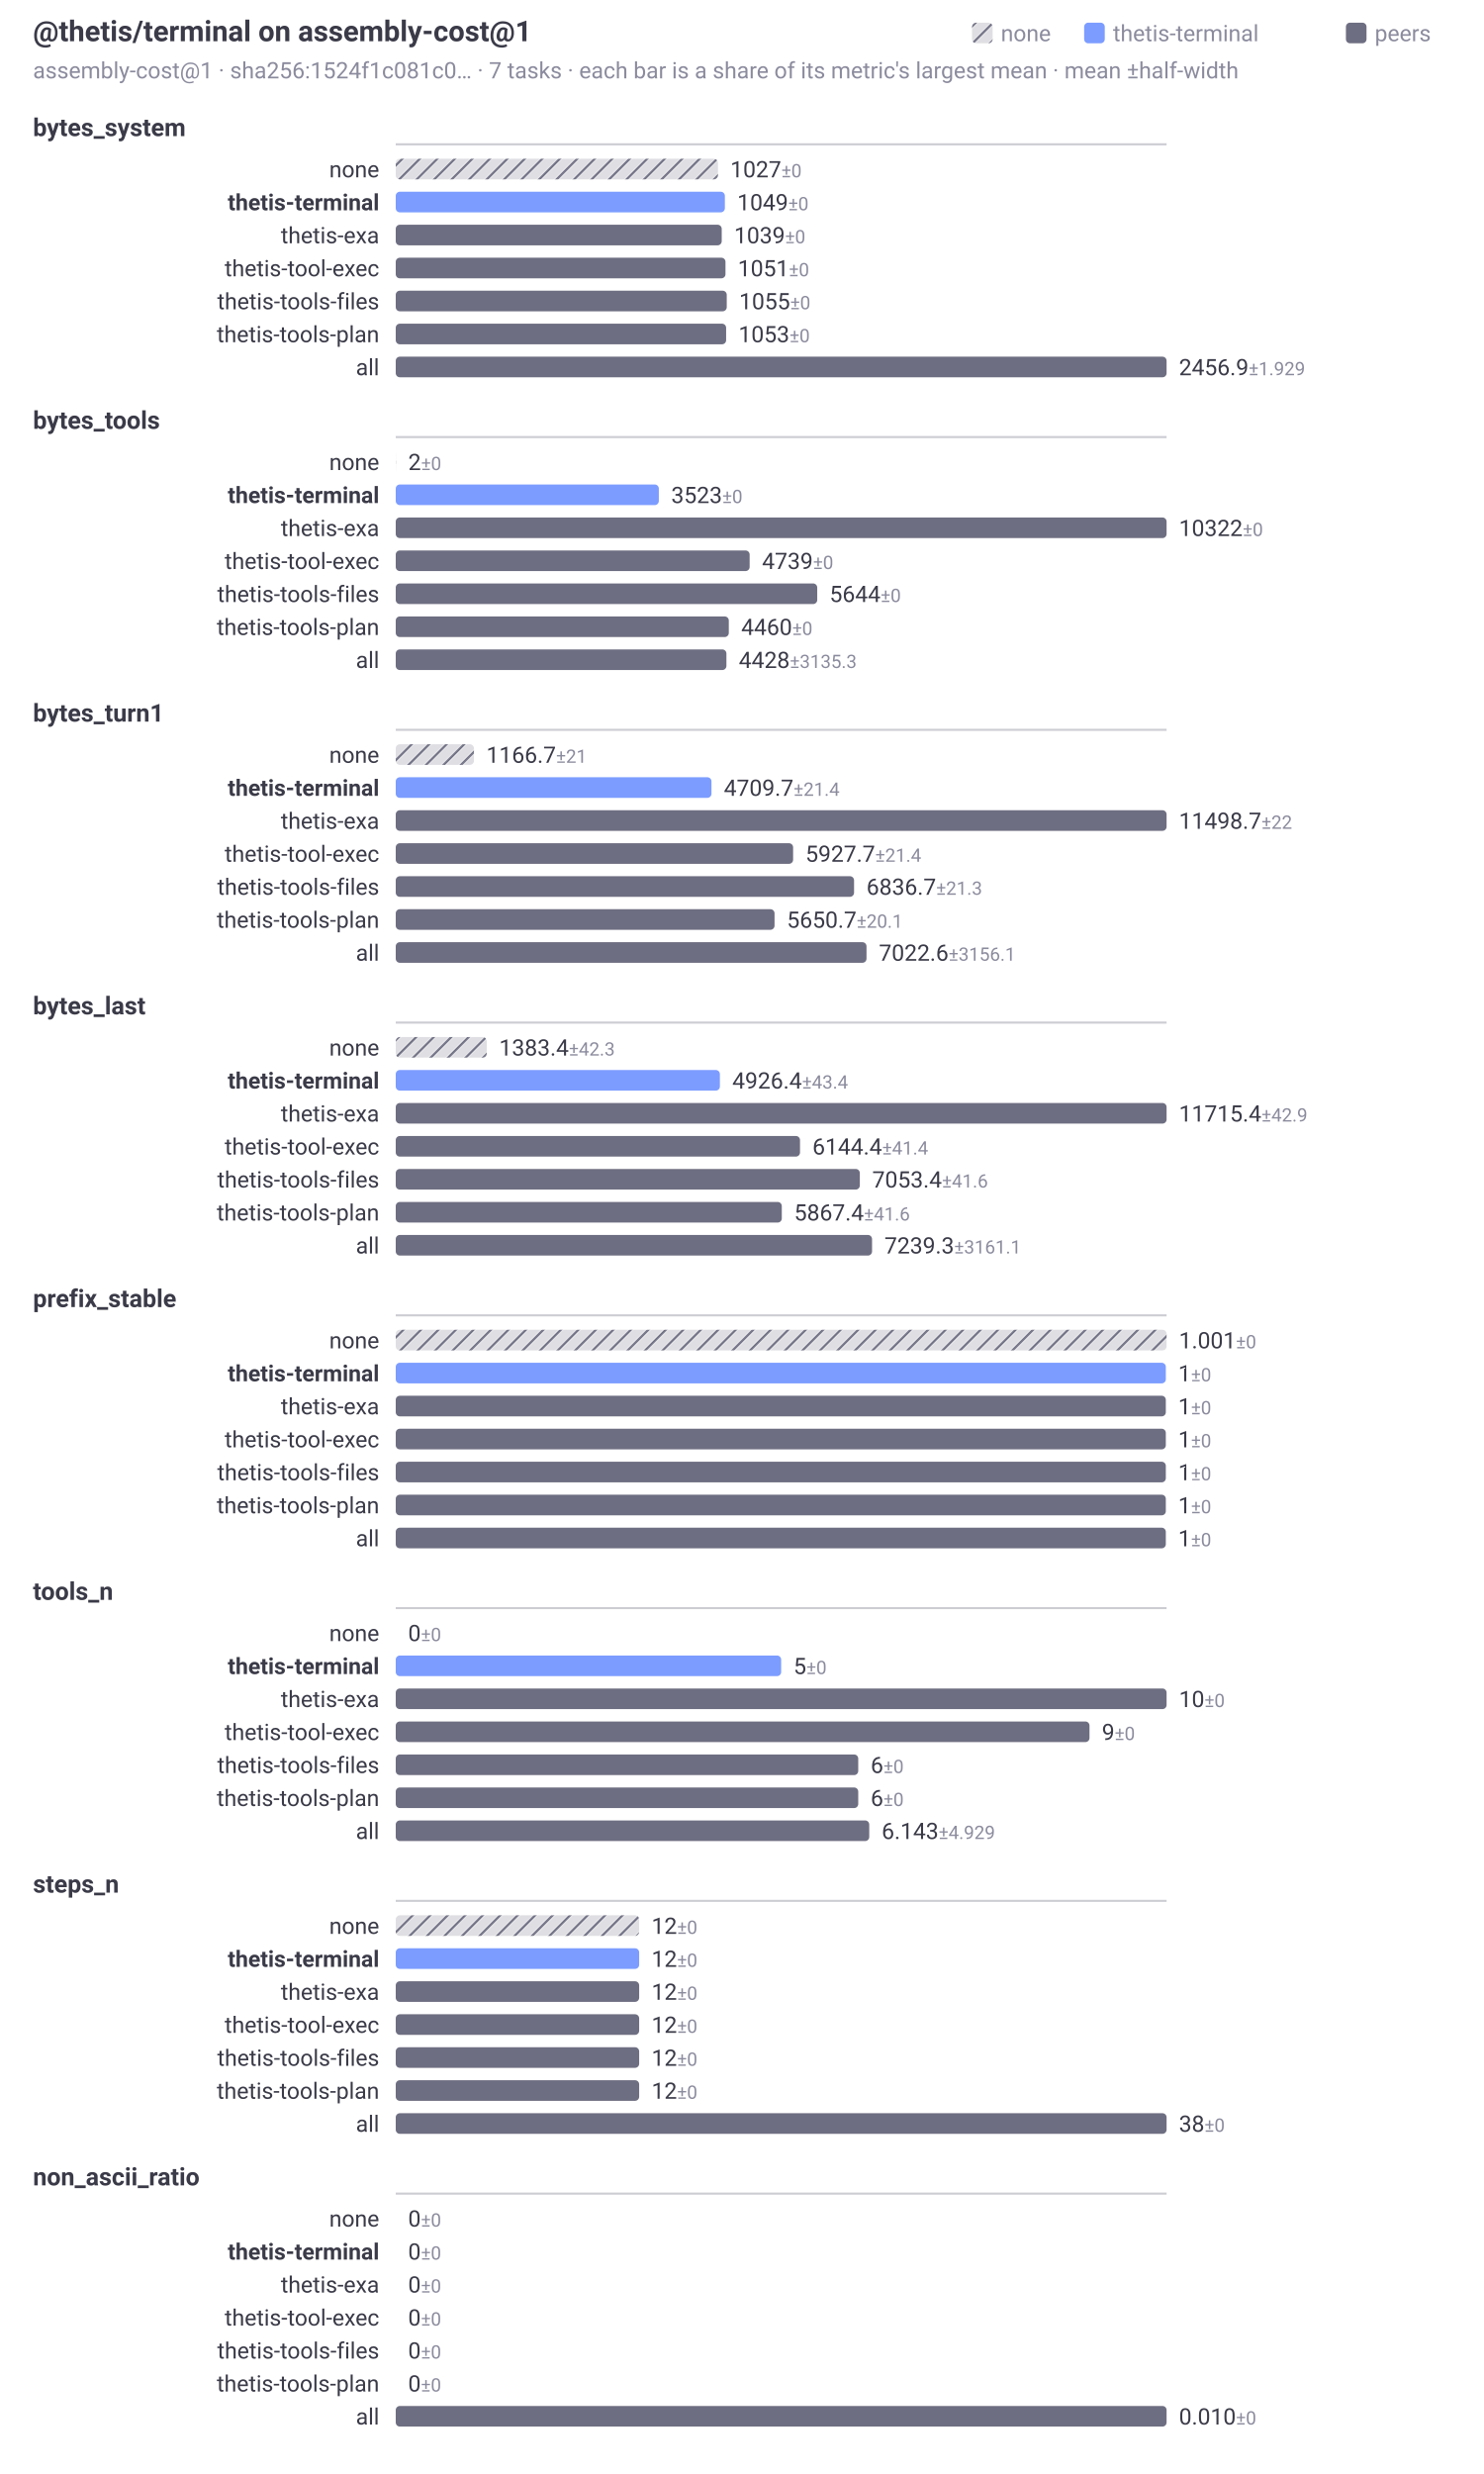
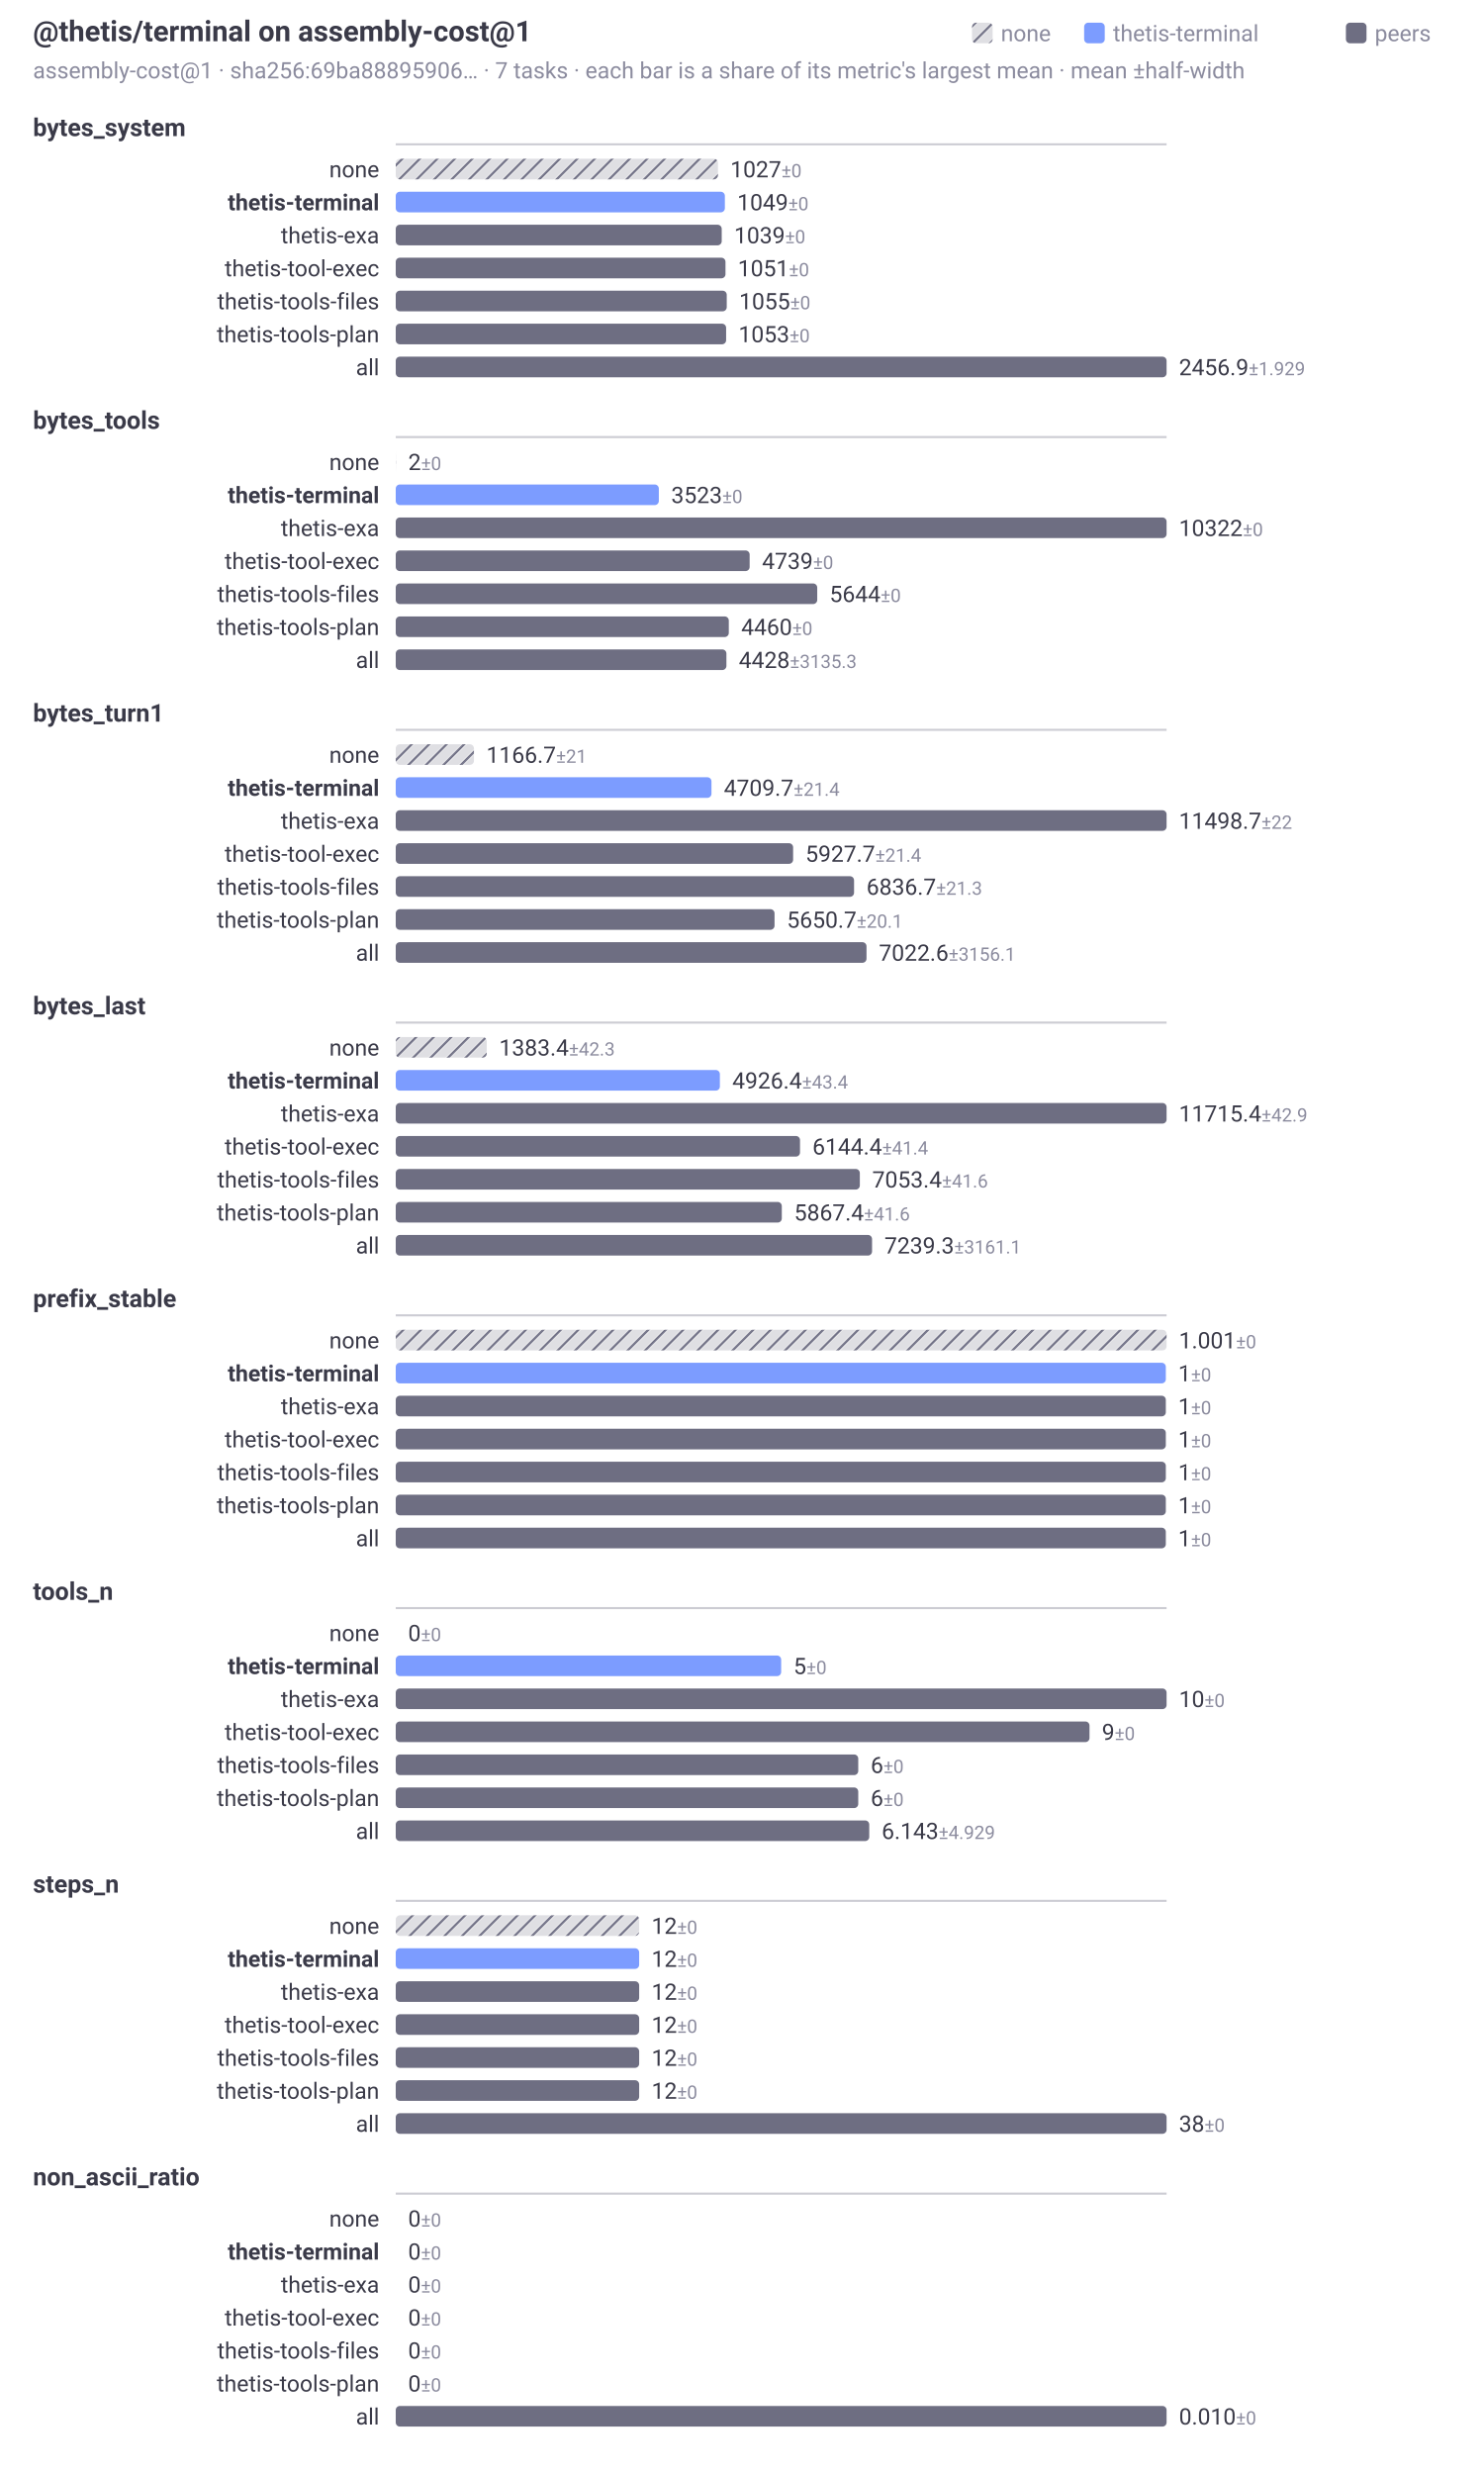
<svg xmlns="http://www.w3.org/2000/svg" width="720" height="1200" viewBox="0 0 720 1200" role="img" aria-labelledby="t d" font-family="system-ui, -apple-system, Segoe UI, Roboto, sans-serif">
  <style>.t{fill:#3a3a48}.f{fill:#8b8b9e}@media (prefers-color-scheme:dark){.t{fill:#d2d2dc}.f{fill:#9a9aae}}</style>
  <defs>
    <pattern id="hatch" width="6" height="6" patternUnits="userSpaceOnUse" patternTransform="rotate(45)">
      <rect width="6" height="6" fill="#6e6e82" fill-opacity="0.22" />
      <line x1="0" y1="0" x2="0" y2="6" stroke="#6e6e82" stroke-width="2" />
    </pattern>
  </defs>
  <text class="t" x="16" y="20" font-size="14" font-weight="600">@thetis/terminal on assembly-cost@1</text>
-   <text class="f" x="16" y="38" font-size="11">assembly-cost@1 · sha256:1524f1c081c0… · 7 tasks · each bar is a share of its metric's largest mean · mean ±half-width</text>
+   <text class="f" x="16" y="38" font-size="11">assembly-cost@1 · sha256:69ba88895906… · 7 tasks · each bar is a share of its metric's largest mean · mean ±half-width</text>
  <rect x="653" y="11" width="10" height="10" rx="2" fill="#6e6e82" />
  <text class="f" x="667" y="20" font-size="11">peers</text>
  <rect x="526" y="11" width="10" height="10" rx="2" fill="#7c9cff" />
  <text class="f" x="540" y="20" font-size="11">thetis-terminal</text>
  <rect x="471.6" y="11" width="10" height="10" rx="2" fill="url(#hatch)" />
  <text class="f" x="485.6" y="20" font-size="11">none</text>
  <text class="t" x="16" y="66" font-size="12" font-weight="600">bytes_system</text>
  <line x1="192" y1="70" x2="566" y2="70" stroke="#6e6e82" stroke-opacity="0.35" stroke-width="1" />
  <text class="t" x="184" y="86" font-size="11" text-anchor="end">none</text>
  <rect x="192" y="77" width="156.34" height="10" rx="2" fill="url(#hatch)" />
  <text class="t" x="354.34" y="86" font-size="11">1027<tspan class="f" font-size="9"> ±0</tspan>
  </text>
  <text class="t" x="184" y="102" font-size="11" text-anchor="end" font-weight="600">thetis-terminal</text>
  <rect x="192" y="93" width="159.69" height="10" rx="2" fill="#7c9cff" />
  <text class="t" x="357.69" y="102" font-size="11">1049<tspan class="f" font-size="9"> ±0</tspan>
  </text>
  <text class="t" x="184" y="118" font-size="11" text-anchor="end">thetis-exa</text>
  <rect x="192" y="109" width="158.16" height="10" rx="2" fill="#6e6e82" />
  <text class="t" x="356.16" y="118" font-size="11">1039<tspan class="f" font-size="9"> ±0</tspan>
  </text>
  <text class="t" x="184" y="134" font-size="11" text-anchor="end">thetis-tool-exec</text>
  <rect x="192" y="125" width="159.99" height="10" rx="2" fill="#6e6e82" />
  <text class="t" x="357.99" y="134" font-size="11">1051<tspan class="f" font-size="9"> ±0</tspan>
  </text>
  <text class="t" x="184" y="150" font-size="11" text-anchor="end">thetis-tools-files</text>
  <rect x="192" y="141" width="160.6" height="10" rx="2" fill="#6e6e82" />
  <text class="t" x="358.6" y="150" font-size="11">1055<tspan class="f" font-size="9"> ±0</tspan>
  </text>
  <text class="t" x="184" y="166" font-size="11" text-anchor="end">thetis-tools-plan</text>
  <rect x="192" y="157" width="160.3" height="10" rx="2" fill="#6e6e82" />
  <text class="t" x="358.3" y="166" font-size="11">1053<tspan class="f" font-size="9"> ±0</tspan>
  </text>
  <text class="t" x="184" y="182" font-size="11" text-anchor="end">all</text>
  <rect x="192" y="173" width="374" height="10" rx="2" fill="#6e6e82" />
  <text class="t" x="572" y="182" font-size="11">2456.9<tspan class="f" font-size="9"> ±1.929</tspan>
  </text>
  <text class="t" x="16" y="208" font-size="12" font-weight="600">bytes_tools</text>
  <line x1="192" y1="212" x2="566" y2="212" stroke="#6e6e82" stroke-opacity="0.35" stroke-width="1" />
  <text class="t" x="184" y="228" font-size="11" text-anchor="end">none</text>
  <rect x="192" y="219" width="0.07" height="10" rx="2" fill="url(#hatch)" />
  <text class="t" x="198.07" y="228" font-size="11">2<tspan class="f" font-size="9"> ±0</tspan>
  </text>
  <text class="t" x="184" y="244" font-size="11" text-anchor="end" font-weight="600">thetis-terminal</text>
  <rect x="192" y="235" width="127.65" height="10" rx="2" fill="#7c9cff" />
  <text class="t" x="325.65" y="244" font-size="11">3523<tspan class="f" font-size="9"> ±0</tspan>
  </text>
  <text class="t" x="184" y="260" font-size="11" text-anchor="end">thetis-exa</text>
  <rect x="192" y="251" width="374" height="10" rx="2" fill="#6e6e82" />
  <text class="t" x="572" y="260" font-size="11">10322<tspan class="f" font-size="9"> ±0</tspan>
  </text>
  <text class="t" x="184" y="276" font-size="11" text-anchor="end">thetis-tool-exec</text>
  <rect x="192" y="267" width="171.71" height="10" rx="2" fill="#6e6e82" />
  <text class="t" x="369.71" y="276" font-size="11">4739<tspan class="f" font-size="9"> ±0</tspan>
  </text>
  <text class="t" x="184" y="292" font-size="11" text-anchor="end">thetis-tools-files</text>
  <rect x="192" y="283" width="204.5" height="10" rx="2" fill="#6e6e82" />
  <text class="t" x="402.5" y="292" font-size="11">5644<tspan class="f" font-size="9"> ±0</tspan>
  </text>
  <text class="t" x="184" y="308" font-size="11" text-anchor="end">thetis-tools-plan</text>
  <rect x="192" y="299" width="161.6" height="10" rx="2" fill="#6e6e82" />
  <text class="t" x="359.6" y="308" font-size="11">4460<tspan class="f" font-size="9"> ±0</tspan>
  </text>
  <text class="t" x="184" y="324" font-size="11" text-anchor="end">all</text>
  <rect x="192" y="315" width="160.44" height="10" rx="2" fill="#6e6e82" />
  <text class="t" x="358.44" y="324" font-size="11">4428<tspan class="f" font-size="9"> ±3135.3</tspan>
  </text>
  <text class="t" x="16" y="350" font-size="12" font-weight="600">bytes_turn1</text>
  <line x1="192" y1="354" x2="566" y2="354" stroke="#6e6e82" stroke-opacity="0.35" stroke-width="1" />
  <text class="t" x="184" y="370" font-size="11" text-anchor="end">none</text>
  <rect x="192" y="361" width="37.95" height="10" rx="2" fill="url(#hatch)" />
  <text class="t" x="235.95" y="370" font-size="11">1166.7<tspan class="f" font-size="9"> ±21</tspan>
  </text>
  <text class="t" x="184" y="386" font-size="11" text-anchor="end" font-weight="600">thetis-terminal</text>
  <rect x="192" y="377" width="153.19" height="10" rx="2" fill="#7c9cff" />
  <text class="t" x="351.19" y="386" font-size="11">4709.7<tspan class="f" font-size="9"> ±21.4</tspan>
  </text>
  <text class="t" x="184" y="402" font-size="11" text-anchor="end">thetis-exa</text>
  <rect x="192" y="393" width="374" height="10" rx="2" fill="#6e6e82" />
  <text class="t" x="572" y="402" font-size="11">11498.7<tspan class="f" font-size="9"> ±22</tspan>
  </text>
  <text class="t" x="184" y="418" font-size="11" text-anchor="end">thetis-tool-exec</text>
  <rect x="192" y="409" width="192.8" height="10" rx="2" fill="#6e6e82" />
  <text class="t" x="390.8" y="418" font-size="11">5927.7<tspan class="f" font-size="9"> ±21.4</tspan>
  </text>
  <text class="t" x="184" y="434" font-size="11" text-anchor="end">thetis-tools-files</text>
  <rect x="192" y="425" width="222.37" height="10" rx="2" fill="#6e6e82" />
  <text class="t" x="420.37" y="434" font-size="11">6836.7<tspan class="f" font-size="9"> ±21.3</tspan>
  </text>
  <text class="t" x="184" y="450" font-size="11" text-anchor="end">thetis-tools-plan</text>
  <rect x="192" y="441" width="183.79" height="10" rx="2" fill="#6e6e82" />
  <text class="t" x="381.79" y="450" font-size="11">5650.7<tspan class="f" font-size="9"> ±20.1</tspan>
  </text>
  <text class="t" x="184" y="466" font-size="11" text-anchor="end">all</text>
  <rect x="192" y="457" width="228.41" height="10" rx="2" fill="#6e6e82" />
  <text class="t" x="426.41" y="466" font-size="11">7022.6<tspan class="f" font-size="9"> ±3156.1</tspan>
  </text>
  <text class="t" x="16" y="492" font-size="12" font-weight="600">bytes_last</text>
  <line x1="192" y1="496" x2="566" y2="496" stroke="#6e6e82" stroke-opacity="0.35" stroke-width="1" />
  <text class="t" x="184" y="512" font-size="11" text-anchor="end">none</text>
  <rect x="192" y="503" width="44.16" height="10" rx="2" fill="url(#hatch)" />
  <text class="t" x="242.16" y="512" font-size="11">1383.4<tspan class="f" font-size="9"> ±42.3</tspan>
  </text>
  <text class="t" x="184" y="528" font-size="11" text-anchor="end" font-weight="600">thetis-terminal</text>
  <rect x="192" y="519" width="157.27" height="10" rx="2" fill="#7c9cff" />
  <text class="t" x="355.27" y="528" font-size="11">4926.4<tspan class="f" font-size="9"> ±43.4</tspan>
  </text>
  <text class="t" x="184" y="544" font-size="11" text-anchor="end">thetis-exa</text>
  <rect x="192" y="535" width="374" height="10" rx="2" fill="#6e6e82" />
  <text class="t" x="572" y="544" font-size="11">11715.4<tspan class="f" font-size="9"> ±42.9</tspan>
  </text>
  <text class="t" x="184" y="560" font-size="11" text-anchor="end">thetis-tool-exec</text>
  <rect x="192" y="551" width="196.15" height="10" rx="2" fill="#6e6e82" />
  <text class="t" x="394.15" y="560" font-size="11">6144.4<tspan class="f" font-size="9"> ±41.4</tspan>
  </text>
  <text class="t" x="184" y="576" font-size="11" text-anchor="end">thetis-tools-files</text>
  <rect x="192" y="567" width="225.17" height="10" rx="2" fill="#6e6e82" />
  <text class="t" x="423.17" y="576" font-size="11">7053.4<tspan class="f" font-size="9"> ±41.6</tspan>
  </text>
  <text class="t" x="184" y="592" font-size="11" text-anchor="end">thetis-tools-plan</text>
  <rect x="192" y="583" width="187.31" height="10" rx="2" fill="#6e6e82" />
  <text class="t" x="385.31" y="592" font-size="11">5867.4<tspan class="f" font-size="9"> ±41.6</tspan>
  </text>
  <text class="t" x="184" y="608" font-size="11" text-anchor="end">all</text>
  <rect x="192" y="599" width="231.1" height="10" rx="2" fill="#6e6e82" />
  <text class="t" x="429.1" y="608" font-size="11">7239.3<tspan class="f" font-size="9"> ±3161.1</tspan>
  </text>
  <text class="t" x="16" y="634" font-size="12" font-weight="600">prefix_stable</text>
  <line x1="192" y1="638" x2="566" y2="638" stroke="#6e6e82" stroke-opacity="0.35" stroke-width="1" />
  <text class="t" x="184" y="654" font-size="11" text-anchor="end">none</text>
  <rect x="192" y="645" width="374" height="10" rx="2" fill="url(#hatch)" />
  <text class="t" x="572" y="654" font-size="11">1.001<tspan class="f" font-size="9"> ±0</tspan>
  </text>
  <text class="t" x="184" y="670" font-size="11" text-anchor="end" font-weight="600">thetis-terminal</text>
  <rect x="192" y="661" width="373.63" height="10" rx="2" fill="#7c9cff" />
  <text class="t" x="571.63" y="670" font-size="11">1<tspan class="f" font-size="9"> ±0</tspan>
  </text>
  <text class="t" x="184" y="686" font-size="11" text-anchor="end">thetis-exa</text>
  <rect x="192" y="677" width="373.63" height="10" rx="2" fill="#6e6e82" />
  <text class="t" x="571.63" y="686" font-size="11">1<tspan class="f" font-size="9"> ±0</tspan>
  </text>
  <text class="t" x="184" y="702" font-size="11" text-anchor="end">thetis-tool-exec</text>
  <rect x="192" y="693" width="373.63" height="10" rx="2" fill="#6e6e82" />
  <text class="t" x="571.63" y="702" font-size="11">1<tspan class="f" font-size="9"> ±0</tspan>
  </text>
  <text class="t" x="184" y="718" font-size="11" text-anchor="end">thetis-tools-files</text>
  <rect x="192" y="709" width="373.63" height="10" rx="2" fill="#6e6e82" />
  <text class="t" x="571.63" y="718" font-size="11">1<tspan class="f" font-size="9"> ±0</tspan>
  </text>
  <text class="t" x="184" y="734" font-size="11" text-anchor="end">thetis-tools-plan</text>
  <rect x="192" y="725" width="373.63" height="10" rx="2" fill="#6e6e82" />
  <text class="t" x="571.63" y="734" font-size="11">1<tspan class="f" font-size="9"> ±0</tspan>
  </text>
  <text class="t" x="184" y="750" font-size="11" text-anchor="end">all</text>
  <rect x="192" y="741" width="373.63" height="10" rx="2" fill="#6e6e82" />
  <text class="t" x="571.63" y="750" font-size="11">1<tspan class="f" font-size="9"> ±0</tspan>
  </text>
  <text class="t" x="16" y="776" font-size="12" font-weight="600">tools_n</text>
  <line x1="192" y1="780" x2="566" y2="780" stroke="#6e6e82" stroke-opacity="0.35" stroke-width="1" />
  <text class="t" x="184" y="796" font-size="11" text-anchor="end">none</text>
  <rect x="192" y="787" width="0" height="10" rx="2" fill="url(#hatch)" />
  <text class="t" x="198" y="796" font-size="11">0<tspan class="f" font-size="9"> ±0</tspan>
  </text>
  <text class="t" x="184" y="812" font-size="11" text-anchor="end" font-weight="600">thetis-terminal</text>
  <rect x="192" y="803" width="187" height="10" rx="2" fill="#7c9cff" />
  <text class="t" x="385" y="812" font-size="11">5<tspan class="f" font-size="9"> ±0</tspan>
  </text>
  <text class="t" x="184" y="828" font-size="11" text-anchor="end">thetis-exa</text>
  <rect x="192" y="819" width="374" height="10" rx="2" fill="#6e6e82" />
  <text class="t" x="572" y="828" font-size="11">10<tspan class="f" font-size="9"> ±0</tspan>
  </text>
  <text class="t" x="184" y="844" font-size="11" text-anchor="end">thetis-tool-exec</text>
  <rect x="192" y="835" width="336.6" height="10" rx="2" fill="#6e6e82" />
  <text class="t" x="534.6" y="844" font-size="11">9<tspan class="f" font-size="9"> ±0</tspan>
  </text>
  <text class="t" x="184" y="860" font-size="11" text-anchor="end">thetis-tools-files</text>
  <rect x="192" y="851" width="224.4" height="10" rx="2" fill="#6e6e82" />
  <text class="t" x="422.4" y="860" font-size="11">6<tspan class="f" font-size="9"> ±0</tspan>
  </text>
  <text class="t" x="184" y="876" font-size="11" text-anchor="end">thetis-tools-plan</text>
  <rect x="192" y="867" width="224.4" height="10" rx="2" fill="#6e6e82" />
  <text class="t" x="422.4" y="876" font-size="11">6<tspan class="f" font-size="9"> ±0</tspan>
  </text>
  <text class="t" x="184" y="892" font-size="11" text-anchor="end">all</text>
  <rect x="192" y="883" width="229.74" height="10" rx="2" fill="#6e6e82" />
  <text class="t" x="427.74" y="892" font-size="11">6.143<tspan class="f" font-size="9"> ±4.929</tspan>
  </text>
  <text class="t" x="16" y="918" font-size="12" font-weight="600">steps_n</text>
  <line x1="192" y1="922" x2="566" y2="922" stroke="#6e6e82" stroke-opacity="0.35" stroke-width="1" />
  <text class="t" x="184" y="938" font-size="11" text-anchor="end">none</text>
  <rect x="192" y="929" width="118.11" height="10" rx="2" fill="url(#hatch)" />
  <text class="t" x="316.11" y="938" font-size="11">12<tspan class="f" font-size="9"> ±0</tspan>
  </text>
  <text class="t" x="184" y="954" font-size="11" text-anchor="end" font-weight="600">thetis-terminal</text>
  <rect x="192" y="945" width="118.11" height="10" rx="2" fill="#7c9cff" />
  <text class="t" x="316.11" y="954" font-size="11">12<tspan class="f" font-size="9"> ±0</tspan>
  </text>
  <text class="t" x="184" y="970" font-size="11" text-anchor="end">thetis-exa</text>
  <rect x="192" y="961" width="118.11" height="10" rx="2" fill="#6e6e82" />
  <text class="t" x="316.11" y="970" font-size="11">12<tspan class="f" font-size="9"> ±0</tspan>
  </text>
  <text class="t" x="184" y="986" font-size="11" text-anchor="end">thetis-tool-exec</text>
  <rect x="192" y="977" width="118.11" height="10" rx="2" fill="#6e6e82" />
  <text class="t" x="316.11" y="986" font-size="11">12<tspan class="f" font-size="9"> ±0</tspan>
  </text>
  <text class="t" x="184" y="1002" font-size="11" text-anchor="end">thetis-tools-files</text>
  <rect x="192" y="993" width="118.11" height="10" rx="2" fill="#6e6e82" />
  <text class="t" x="316.11" y="1002" font-size="11">12<tspan class="f" font-size="9"> ±0</tspan>
  </text>
  <text class="t" x="184" y="1018" font-size="11" text-anchor="end">thetis-tools-plan</text>
  <rect x="192" y="1009" width="118.11" height="10" rx="2" fill="#6e6e82" />
  <text class="t" x="316.11" y="1018" font-size="11">12<tspan class="f" font-size="9"> ±0</tspan>
  </text>
  <text class="t" x="184" y="1034" font-size="11" text-anchor="end">all</text>
  <rect x="192" y="1025" width="374" height="10" rx="2" fill="#6e6e82" />
  <text class="t" x="572" y="1034" font-size="11">38<tspan class="f" font-size="9"> ±0</tspan>
  </text>
  <text class="t" x="16" y="1060" font-size="12" font-weight="600">non_ascii_ratio</text>
  <line x1="192" y1="1064" x2="566" y2="1064" stroke="#6e6e82" stroke-opacity="0.35" stroke-width="1" />
  <text class="t" x="184" y="1080" font-size="11" text-anchor="end">none</text>
  <rect x="192" y="1071" width="0" height="10" rx="2" fill="url(#hatch)" />
  <text class="t" x="198" y="1080" font-size="11">0<tspan class="f" font-size="9"> ±0</tspan>
  </text>
  <text class="t" x="184" y="1096" font-size="11" text-anchor="end" font-weight="600">thetis-terminal</text>
  <rect x="192" y="1087" width="0" height="10" rx="2" fill="#7c9cff" />
  <text class="t" x="198" y="1096" font-size="11">0<tspan class="f" font-size="9"> ±0</tspan>
  </text>
  <text class="t" x="184" y="1112" font-size="11" text-anchor="end">thetis-exa</text>
  <rect x="192" y="1103" width="0" height="10" rx="2" fill="#6e6e82" />
  <text class="t" x="198" y="1112" font-size="11">0<tspan class="f" font-size="9"> ±0</tspan>
  </text>
  <text class="t" x="184" y="1128" font-size="11" text-anchor="end">thetis-tool-exec</text>
  <rect x="192" y="1119" width="0" height="10" rx="2" fill="#6e6e82" />
  <text class="t" x="198" y="1128" font-size="11">0<tspan class="f" font-size="9"> ±0</tspan>
  </text>
  <text class="t" x="184" y="1144" font-size="11" text-anchor="end">thetis-tools-files</text>
  <rect x="192" y="1135" width="0" height="10" rx="2" fill="#6e6e82" />
  <text class="t" x="198" y="1144" font-size="11">0<tspan class="f" font-size="9"> ±0</tspan>
  </text>
  <text class="t" x="184" y="1160" font-size="11" text-anchor="end">thetis-tools-plan</text>
  <rect x="192" y="1151" width="0" height="10" rx="2" fill="#6e6e82" />
  <text class="t" x="198" y="1160" font-size="11">0<tspan class="f" font-size="9"> ±0</tspan>
  </text>
  <text class="t" x="184" y="1176" font-size="11" text-anchor="end">all</text>
  <rect x="192" y="1167" width="374" height="10" rx="2" fill="#6e6e82" />
  <text class="t" x="572" y="1176" font-size="11">0.010<tspan class="f" font-size="9"> ±0</tspan>
  </text>
</svg>
